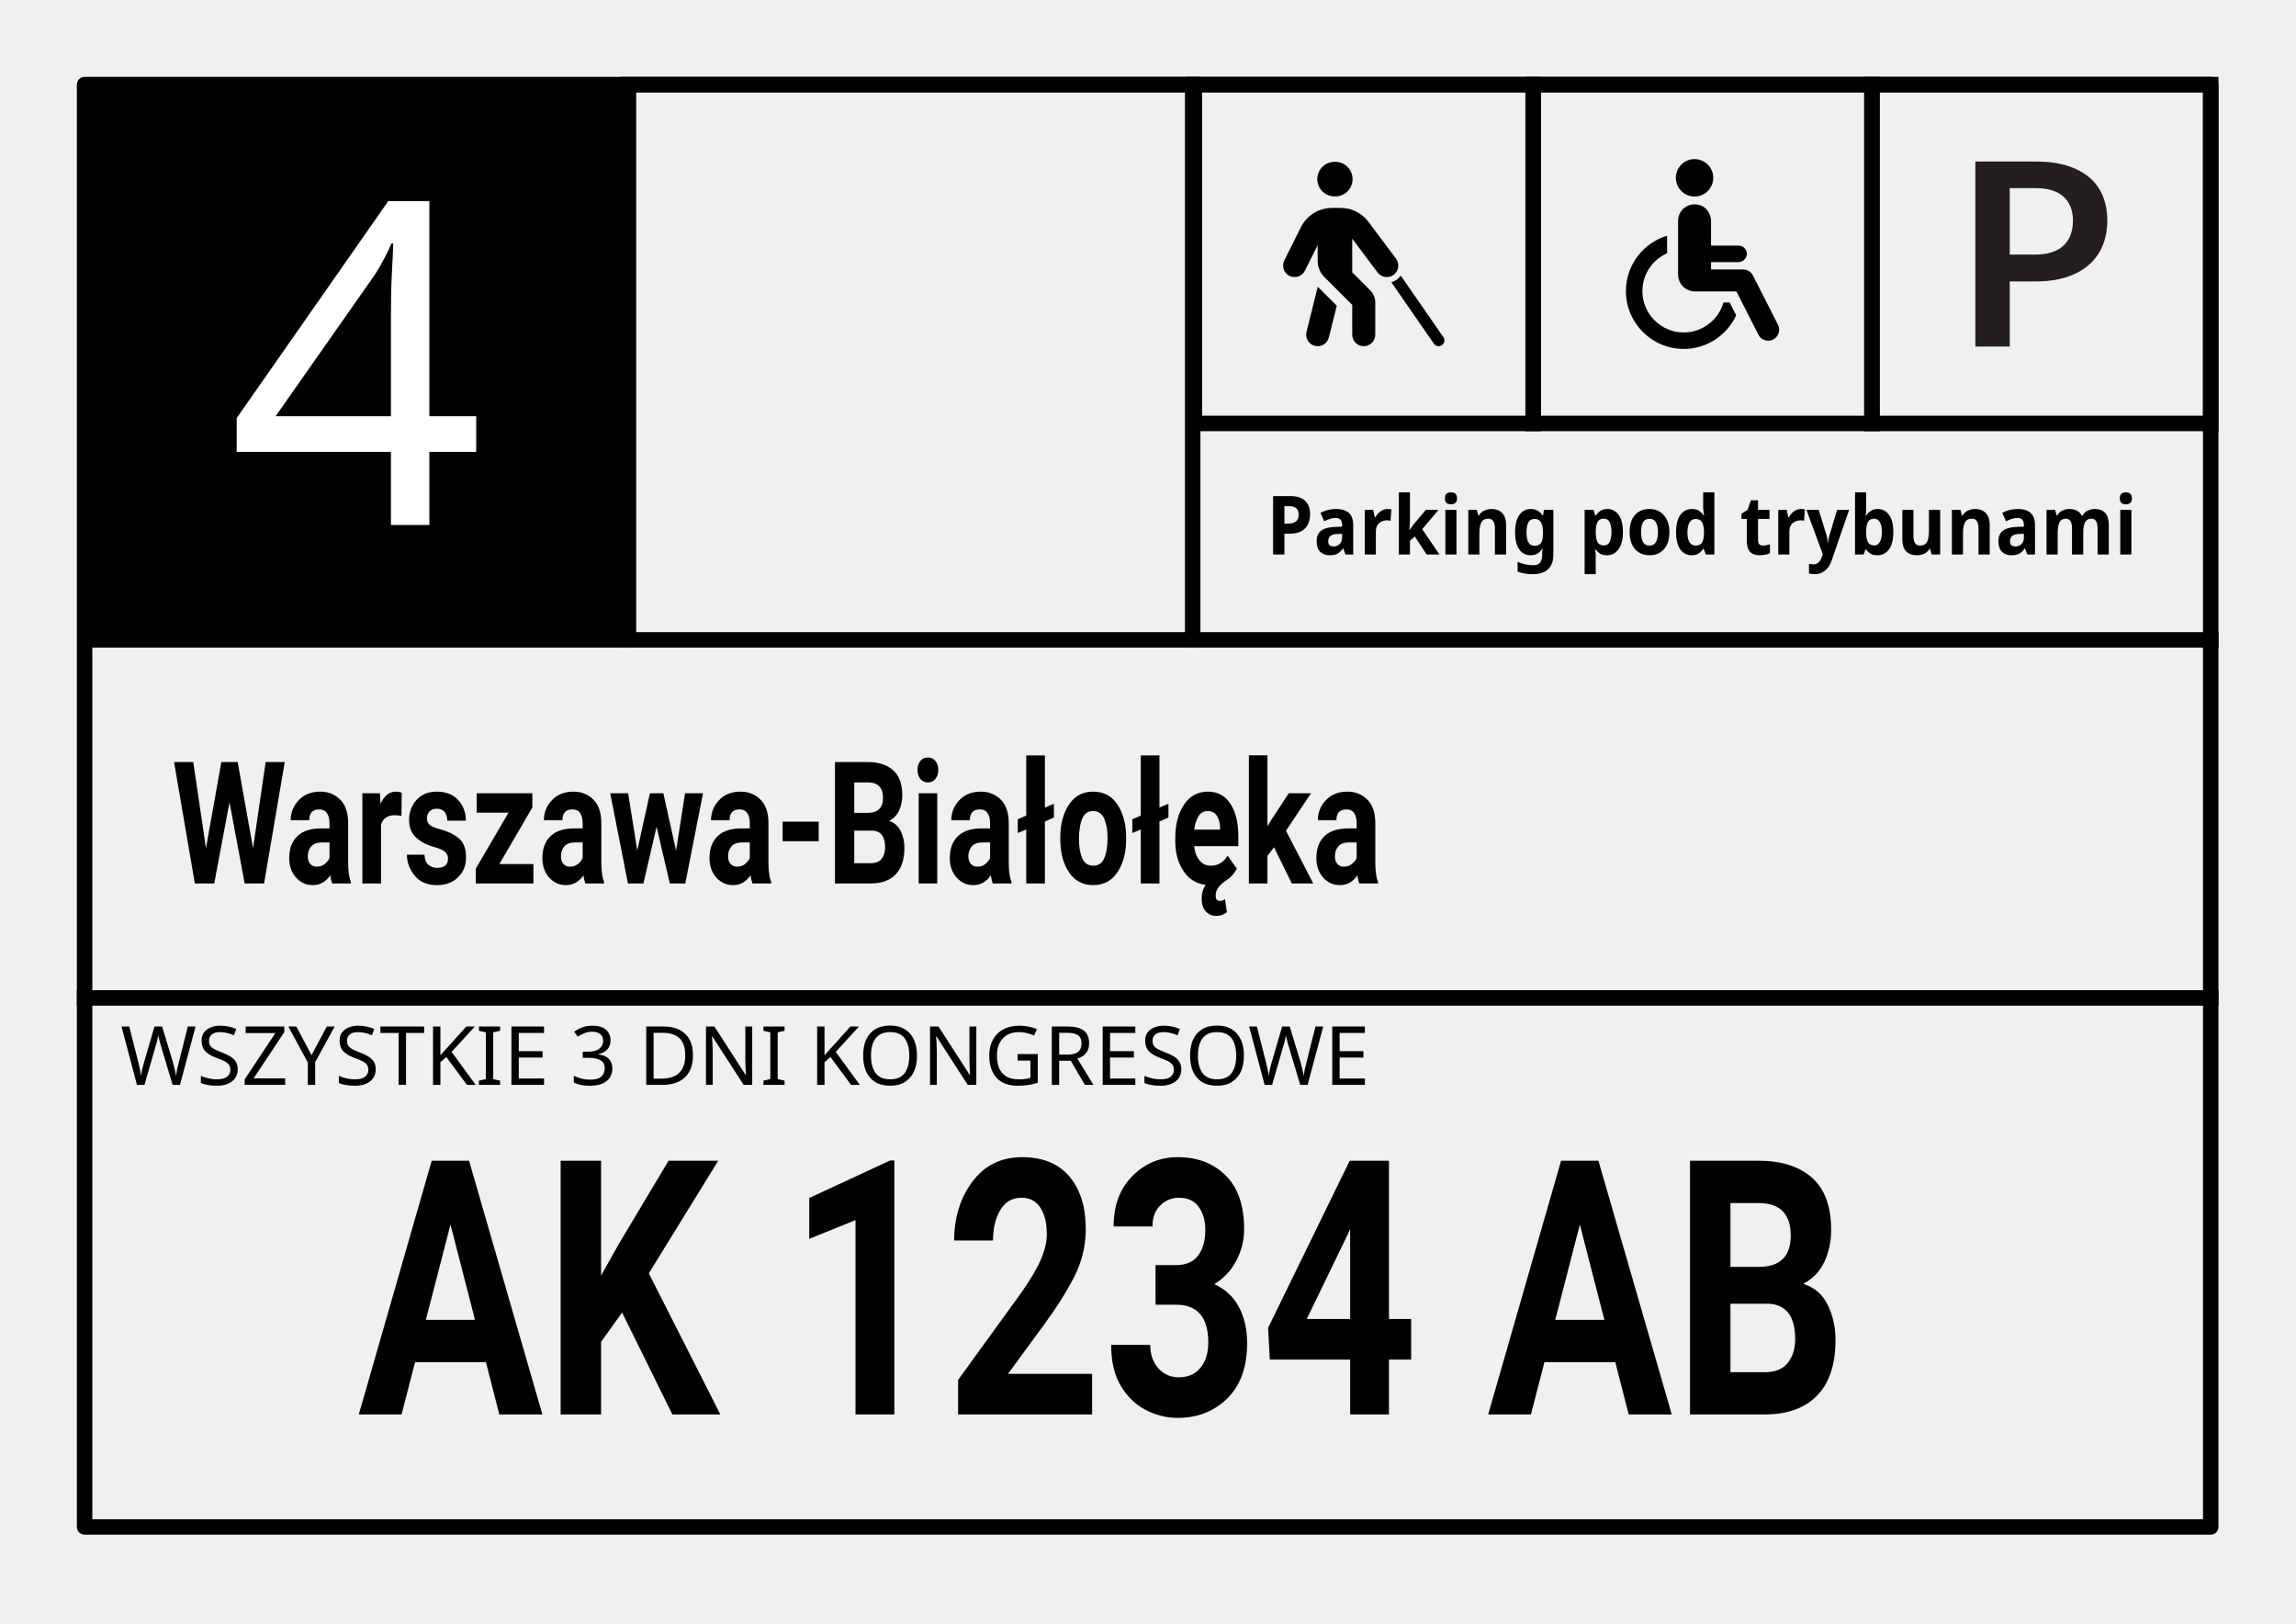
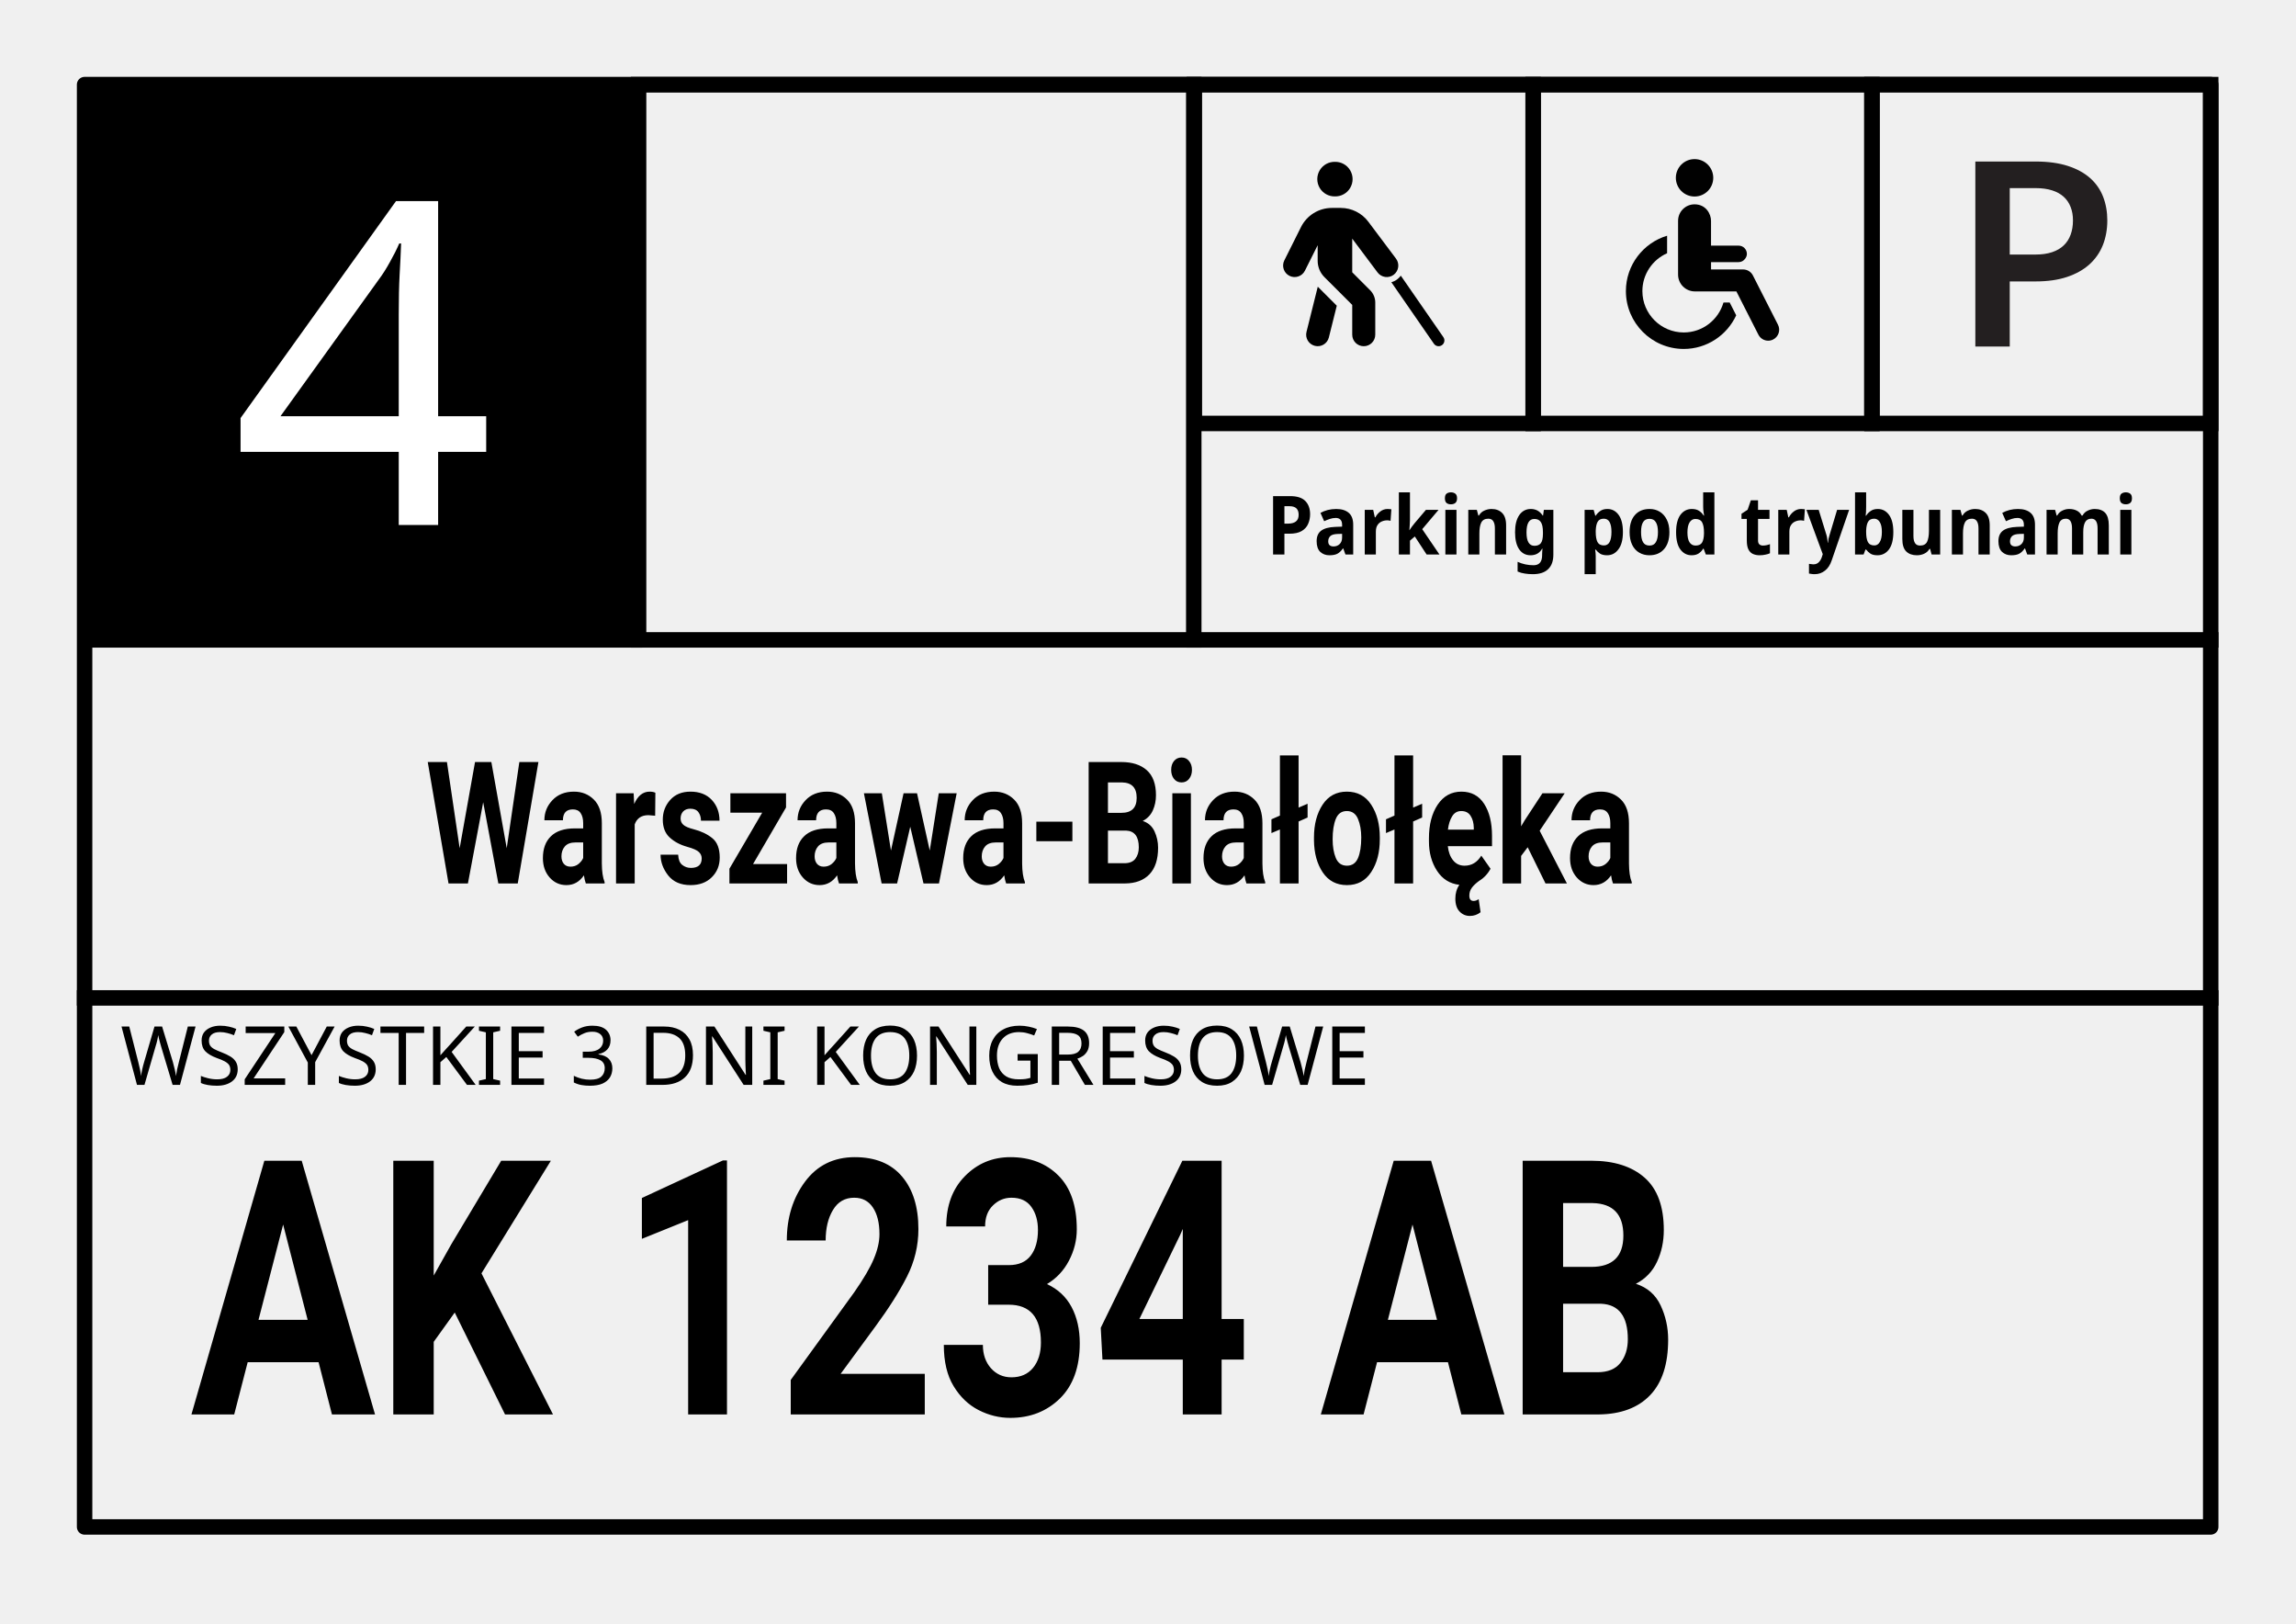
<svg xmlns="http://www.w3.org/2000/svg" width="297mm" height="210mm" viewBox="0 0 297 210" version="1.1" id="svg564" xml:space="preserve">
  <defs id="defs561" />
  <g id="layer1">
-     <g id="parking" transform="matrix(0.2645833,0,0,0.2645833,-246.9527,64.07255)" style="fill:none">
-       <path class="cls-5" d="m 726.37,79.86 v 21.97 H 714.76 V 39.42 h 20.33 c 4.17,0 7.78,0.49 10.83,1.47 3.05,0.98 5.57,2.35 7.55,4.1 1.99,1.76 3.45,3.86 4.4,6.3 0.95,2.45 1.42,5.12 1.42,8.03 0,2.91 -0.5,5.79 -1.51,8.31 -1.01,2.52 -2.52,4.68 -4.53,6.5 -2.02,1.81 -4.53,3.22 -7.55,4.23 -3.02,1.01 -6.56,1.51 -10.62,1.51 h -8.72 z m 0,-9.06 h 8.72 c 2.13,0 3.98,-0.27 5.57,-0.8 1.58,-0.53 2.89,-1.29 3.93,-2.29 1.04,-0.99 1.81,-2.2 2.33,-3.63 0.52,-1.43 0.78,-3.01 0.78,-4.77 0,-1.76 -0.26,-3.18 -0.78,-4.53 -0.52,-1.35 -1.29,-2.5 -2.33,-3.45 -1.04,-0.95 -2.35,-1.68 -3.93,-2.18 -1.58,-0.5 -3.44,-0.76 -5.57,-0.76 h -8.72 v 22.4 z" id="path450" style="fill:none" />
-     </g>
    <rect style="opacity:1;vector-effect:none;fill:none;fill-opacity:1;stroke:#000000;stroke-width:2;stroke-linecap:round;stroke-linejoin:round;stroke-miterlimit:10;stroke-dasharray:none;stroke-dashoffset:0;stroke-opacity:1" id="rect3622" width="275.025" height="186.542" x="10.943" y="10.942" />
-     <text xml:space="preserve" style="font-style:normal;font-variant:normal;font-weight:bold;font-stretch:normal;font-size:19.381px;line-height:1.25;font-family:Roboto;-inkscape-font-specification:'Roboto, Bold';font-variant-ligatures:normal;font-variant-caps:normal;font-variant-numeric:normal;font-variant-east-asian:normal;letter-spacing:0px;word-spacing:0px;fill:#000000;fill-opacity:1;stroke:none;stroke-width:0.265" x="25.327" y="100.276" id="text8567" transform="scale(0.8776196,1.139446)">
-       <tspan id="nazwaZboru" x="25.327" y="100.276" style="stroke-width:0.265;-inkscape-font-specification:'Roboto, Bold';font-family:Roboto;font-weight:bold;font-style:normal;font-stretch:normal;font-variant:normal;font-size:19.381px;font-variant-ligatures:normal;font-variant-caps:normal;font-variant-numeric:normal;font-variant-east-asian:normal">Warszawa-Białołęka</tspan>
+     <text xml:space="preserve" style="font-style:normal;font-variant:normal;font-weight:bold;font-stretch:normal;font-size:19.381px;line-height:1.25;font-family:Roboto;-inkscape-font-specification:'Roboto, Bold';font-variant-ligatures:normal;font-variant-caps:normal;font-variant-numeric:normal;font-variant-east-asian:normal;letter-spacing:0px;word-spacing:0px;fill:#000000;fill-opacity:1;stroke:none;stroke-width:0.265" x="164" y="100.276" id="text8567" transform="scale(0.8776196,1.139446)">
+       <tspan id="nazwaZboru" x="164" y="100.276" style="stroke-width:0.265;-inkscape-font-specification:'Roboto, Bold';font-family:Roboto;font-weight:bold;font-style:normal;font-stretch:normal;font-variant:normal;font-size:19.381px;font-variant-ligatures:normal;font-variant-caps:normal;font-variant-numeric:normal;font-variant-east-asian:normal" text-anchor="middle">Warszawa-Białołęka</tspan>
    </text>
    <path style="fill:none;stroke:#000000;stroke-width:2;stroke-linecap:square;stroke-linejoin:miter;stroke-dasharray:none;stroke-opacity:1" d="M 10.943,129.064 H 285.969" id="path4369" />
    <text xml:space="preserve" style="font-style:normal;font-weight:normal;font-size:10.583px;line-height:1.25;font-family:sans-serif;letter-spacing:0px;word-spacing:0px;fill:#000000;fill-opacity:1;stroke:none;stroke-width:0.265" x="15.593" y="140.312" id="text4577">
      <tspan id="tspan4575" style="stroke-width:0.265" x="15.593" y="140.312">WSZYSTKIE 3 DNI KONGRESOWE</tspan>
    </text>
-     <g id="g8062">
-       <rect style="opacity:1;fill:#000000;fill-opacity:1;stroke:none;stroke-width:2;stroke-linecap:square;stroke-linejoin:miter;stroke-miterlimit:10;stroke-dasharray:none;stroke-dashoffset:0;stroke-opacity:1" id="rect4632" width="70.35" height="72.817" x="10.943" y="10.942" />
-       <text xml:space="preserve" style="font-style:normal;font-weight:normal;font-size:58.351px;line-height:1.25;font-family:sans-serif;letter-spacing:0px;word-spacing:0px;fill:#ffffff;fill-opacity:1;stroke:none;stroke-width:0.265" x="29.4" y="67.901" id="text3283">
-         <tspan id="numerIdentyfikatora" style="fill:#ffffff;stroke-width:0.265" x="29.4" y="67.901">4</tspan>
+     <g id="g8062" transform="matrix(1.025463,0,0,1,-0.2786475,0)" style="stroke-width:0.988">
+       <rect style="opacity:1;fill:#000000;fill-opacity:1;stroke:none;stroke-width:1.975;stroke-linecap:square;stroke-linejoin:miter;stroke-miterlimit:10;stroke-dasharray:none;stroke-dashoffset:0;stroke-opacity:1" id="rect4632" width="70.35" height="72.817" x="10.943" y="10.942" />
+       <text xml:space="preserve" style="font-style:normal;font-weight:normal;font-size:58.351px;line-height:1.25;font-family:sans-serif;letter-spacing:0px;word-spacing:0px;fill:#ffffff;fill-opacity:1;stroke:none;stroke-width:0.261" x="29.4" y="67.901" id="text3283">
+         <tspan id="numerIdentyfikatora" style="fill:#ffffff;stroke-width:0.261" x="29.4" y="67.901">4</tspan>
      </text>
    </g>
-     <rect style="opacity:1;fill:none;fill-opacity:1;stroke:#000000;stroke-width:2;stroke-linecap:square;stroke-linejoin:miter;stroke-miterlimit:10;stroke-dasharray:none;stroke-dashoffset:0;stroke-opacity:1" id="qrCode" width="72.987" height="71.817" x="81.293" y="10.942" />
-     <text xml:space="preserve" style="font-style:normal;font-variant:normal;font-weight:bold;font-stretch:normal;font-size:40.542px;line-height:1.25;font-family:Roboto;-inkscape-font-specification:'Roboto, Bold';font-variant-ligatures:normal;font-variant-caps:normal;font-variant-numeric:normal;font-variant-east-asian:normal;letter-spacing:0px;word-spacing:0px;fill:#000000;fill-opacity:1;stroke:none;stroke-width:0.265" x="52.672" y="160.719" id="text6970" transform="scale(0.8785552,1.138232)">
-       <tspan id="rejnum" x="52.672" y="160.719" style="stroke-width:0.265;-inkscape-font-specification:'Roboto, Bold';font-family:Roboto;font-weight:bold;font-style:normal;font-stretch:normal;font-variant:normal;font-size:40.542px;font-variant-ligatures:normal;font-variant-caps:normal;font-variant-numeric:normal;font-variant-east-asian:normal">AK 1234 AB</tspan>
+     <rect style="opacity:1;fill:none;fill-opacity:1;stroke:#000000;stroke-width:2;stroke-linecap:square;stroke-linejoin:miter;stroke-miterlimit:10;stroke-dasharray:none;stroke-dashoffset:0;stroke-opacity:1" id="qrCode" width="71.817" height="71.817" x="82.604" y="10.942" />
+     <text xml:space="preserve" style="font-style:normal;font-variant:normal;font-weight:bold;font-stretch:normal;font-size:40.542px;line-height:1.25;font-family:Roboto;-inkscape-font-specification:'Roboto, Bold';font-variant-ligatures:normal;font-variant-caps:normal;font-variant-numeric:normal;font-variant-east-asian:normal;letter-spacing:0px;word-spacing:0px;fill:#000000;fill-opacity:1;stroke:none;stroke-width:0.265" x="163" y="160.719" id="text6970" transform="scale(0.8785552,1.138232)">
+       <tspan id="rejnum" x="163" y="160.719" style="stroke-width:0.265;-inkscape-font-specification:'Roboto, Bold';font-family:Roboto;font-weight:bold;font-style:normal;font-stretch:normal;font-variant:normal;font-size:40.542px;font-variant-ligatures:normal;font-variant-caps:normal;font-variant-numeric:normal;font-variant-east-asian:normal" text-anchor="middle">AK 1234 AB</tspan>
    </text>
    <g id="g8057">
      <path style="fill:none;stroke:#000000;stroke-width:2;stroke-linecap:square;stroke-linejoin:miter;stroke-dasharray:none;stroke-opacity:1" d="m 154.496,82.759 h 131.472" id="path4420" />
      <text xml:space="preserve" style="font-style:normal;font-variant:normal;font-weight:bold;font-stretch:normal;font-size:10.138px;line-height:1.25;font-family:sans-serif;-inkscape-font-specification:'sans-serif, Bold';font-variant-ligatures:normal;font-variant-caps:normal;font-variant-numeric:normal;font-variant-east-asian:normal;letter-spacing:0px;word-spacing:0px;fill:#000000;fill-opacity:1;stroke:none;stroke-width:0.265" x="171.006" y="68.7" id="text4569" transform="scale(0.957918,1.043931)">
        <tspan id="tspan4567" style="font-style:normal;font-variant:normal;font-weight:bold;font-stretch:normal;font-size:10.138px;font-family:sans-serif;-inkscape-font-specification:'sans-serif, Bold';font-variant-ligatures:normal;font-variant-caps:normal;font-variant-numeric:normal;font-variant-east-asian:normal;stroke-width:0.265" x="171.006" y="68.7">Parking pod trybunami</tspan>
      </text>
      <g id="g8038">
        <g id="g4489" transform="translate(-143.8207,-24.05196)">
          <g id="inwalida" transform="matrix(0.2645833,0,0,0.2645833,204.5704,39.72377)">
            <path class="cls-10" d="m 598.87,36.83 c 5.05,0 9.14,-4.09 9.14,-9.14 0,-5.05 -4.1,-9.15 -9.14,-9.15 -5.04,0 -9.15,4.09 -9.15,9.15 0,5.06 4.1,9.14 9.15,9.14 z" id="path437" style="fill:#010101" />
            <path class="cls-10" d="m 613,88.65 c -2.43,8.44 -10.21,14.63 -19.42,14.63 -11.15,0 -20.22,-9.07 -20.22,-20.22 0,-8.25 4.98,-15.36 12.08,-18.5 v -8.57 c -11.64,3.5 -20.14,14.31 -20.14,27.07 0,15.59 12.68,28.28 28.28,28.28 11.36,0 21.16,-6.75 25.65,-16.44 l -3.19,-6.27 c -0.9,0 -1.93,0.02 -3.04,0.03 z" id="path439" style="fill:#010101" />
            <path class="cls-10" d="M 639.65,99.5 627.4,75.42 c -0.91,-1.8 -2.76,-2.94 -4.78,-2.94 H 606.93 V 68.9 h 13.5 c 1.35,0 2.48,-0.7 3.21,-1.72 0.48,-0.66 0.81,-1.43 0.81,-2.31 0,-2.22 -1.8,-4.03 -4.03,-4.03 h -13.5 V 48.71 c 0,-3.34 -2.47,-8.06 -8.05,-8.06 -4.45,0 -8.06,3.61 -8.06,8.06 V 75 c 0,4.54 3.68,8.22 8.22,8.22 h 20.29 l 10.76,21.15 c 0.95,1.86 2.83,2.94 4.79,2.94 0.82,0 1.65,-0.19 2.43,-0.59 2.65,-1.34 3.7,-4.58 2.35,-7.22 z" id="path441" style="fill:#010101" />
          </g>
          <rect style="opacity:1;fill:none;fill-opacity:1;stroke:#000000;stroke-width:2;stroke-linecap:square;stroke-linejoin:miter;stroke-miterlimit:10;stroke-dasharray:none;stroke-dashoffset:0;stroke-opacity:1" id="rect4482" width="43.824" height="43.824" x="342.141" y="34.994" />
        </g>
        <g id="g6129">
          <rect style="fill:none;fill-opacity:1;stroke:#000000;stroke-width:2;stroke-linecap:square;stroke-linejoin:miter;stroke-miterlimit:10;stroke-dasharray:none;stroke-dashoffset:0;stroke-opacity:1" id="rect4511" width="43.824" height="43.824" x="242.145" y="10.942" />
          <g id="parking-5" transform="matrix(0.3833716,0,0,0.3833716,-18.49785,5.778228)" style="stroke-width:0.69">
            <path class="cls-5" d="m 726.37,79.86 v 21.97 H 714.76 V 39.42 h 20.33 c 4.17,0 7.78,0.49 10.83,1.47 3.05,0.98 5.57,2.35 7.55,4.1 1.99,1.76 3.45,3.86 4.4,6.3 0.95,2.45 1.42,5.12 1.42,8.03 0,2.91 -0.5,5.79 -1.51,8.31 -1.01,2.52 -2.52,4.68 -4.53,6.5 -2.02,1.81 -4.53,3.22 -7.55,4.23 -3.02,1.01 -6.56,1.51 -10.62,1.51 h -8.72 z m 0,-9.06 h 8.72 c 2.13,0 3.98,-0.27 5.57,-0.8 1.58,-0.53 2.89,-1.29 3.93,-2.29 1.04,-0.99 1.81,-2.2 2.33,-3.63 0.52,-1.43 0.78,-3.01 0.78,-4.77 0,-1.76 -0.26,-3.18 -0.78,-4.53 -0.52,-1.35 -1.29,-2.5 -2.33,-3.45 -1.04,-0.95 -2.35,-1.68 -3.93,-2.18 -1.58,-0.5 -3.44,-0.76 -5.57,-0.76 h -8.72 v 22.4 z" id="path450-6" style="fill:#231f20;stroke-width:0.69" />
          </g>
        </g>
        <g id="g8023">
          <rect style="fill:none;fill-opacity:1;stroke:#000000;stroke-width:2;stroke-linecap:square;stroke-linejoin:miter;stroke-miterlimit:10;stroke-dasharray:none;stroke-dashoffset:0;stroke-opacity:1" id="rect4499" width="43.824" height="43.824" x="154.496" y="10.942" />
          <path d="m 172.682,25.402 a 2.236,2.236 0 1 0 0,-4.471 2.236,2.236 0 1 0 0,4.471 z m -0.391,1.49 c -1.695,0 -3.242,0.955 -4.001,2.473 l -2.156,4.313 c -0.368,0.736 -0.07,1.63 0.666,1.998 0.736,0.368 1.63,0.07 1.998,-0.666 l 1.649,-3.293 v 2.012 c 0,0.792 0.312,1.551 0.871,2.11 l 3.6,3.596 v 3.852 c 0,0.824 0.666,1.49 1.49,1.49 0.824,0 1.49,-0.666 1.49,-1.49 v -4.164 c 0,-0.592 -0.238,-1.16 -0.657,-1.579 l -2.324,-2.329 v -4.35 l 3.279,4.373 c 0.494,0.657 1.43,0.792 2.087,0.298 0.657,-0.494 0.792,-1.43 0.298,-2.087 l -3.577,-4.769 c -0.843,-1.127 -2.17,-1.789 -3.577,-1.789 z m -1.83,10.191 -1.458,5.841 c -0.2,0.796 0.284,1.607 1.085,1.807 0.801,0.2 1.607,-0.284 1.807,-1.085 l 1.025,-4.108 -2.459,-2.459 z m 15.021,7.373 c 0.233,0.34 0.699,0.424 1.039,0.186 0.34,-0.238 0.424,-0.699 0.186,-1.039 l -5.505,-7.951 c -0.13,0.177 -0.284,0.34 -0.47,0.48 -0.233,0.177 -0.489,0.298 -0.755,0.368 z" id="path8012" style="stroke-width:0.265" />
        </g>
      </g>
    </g>
  </g>
</svg>
